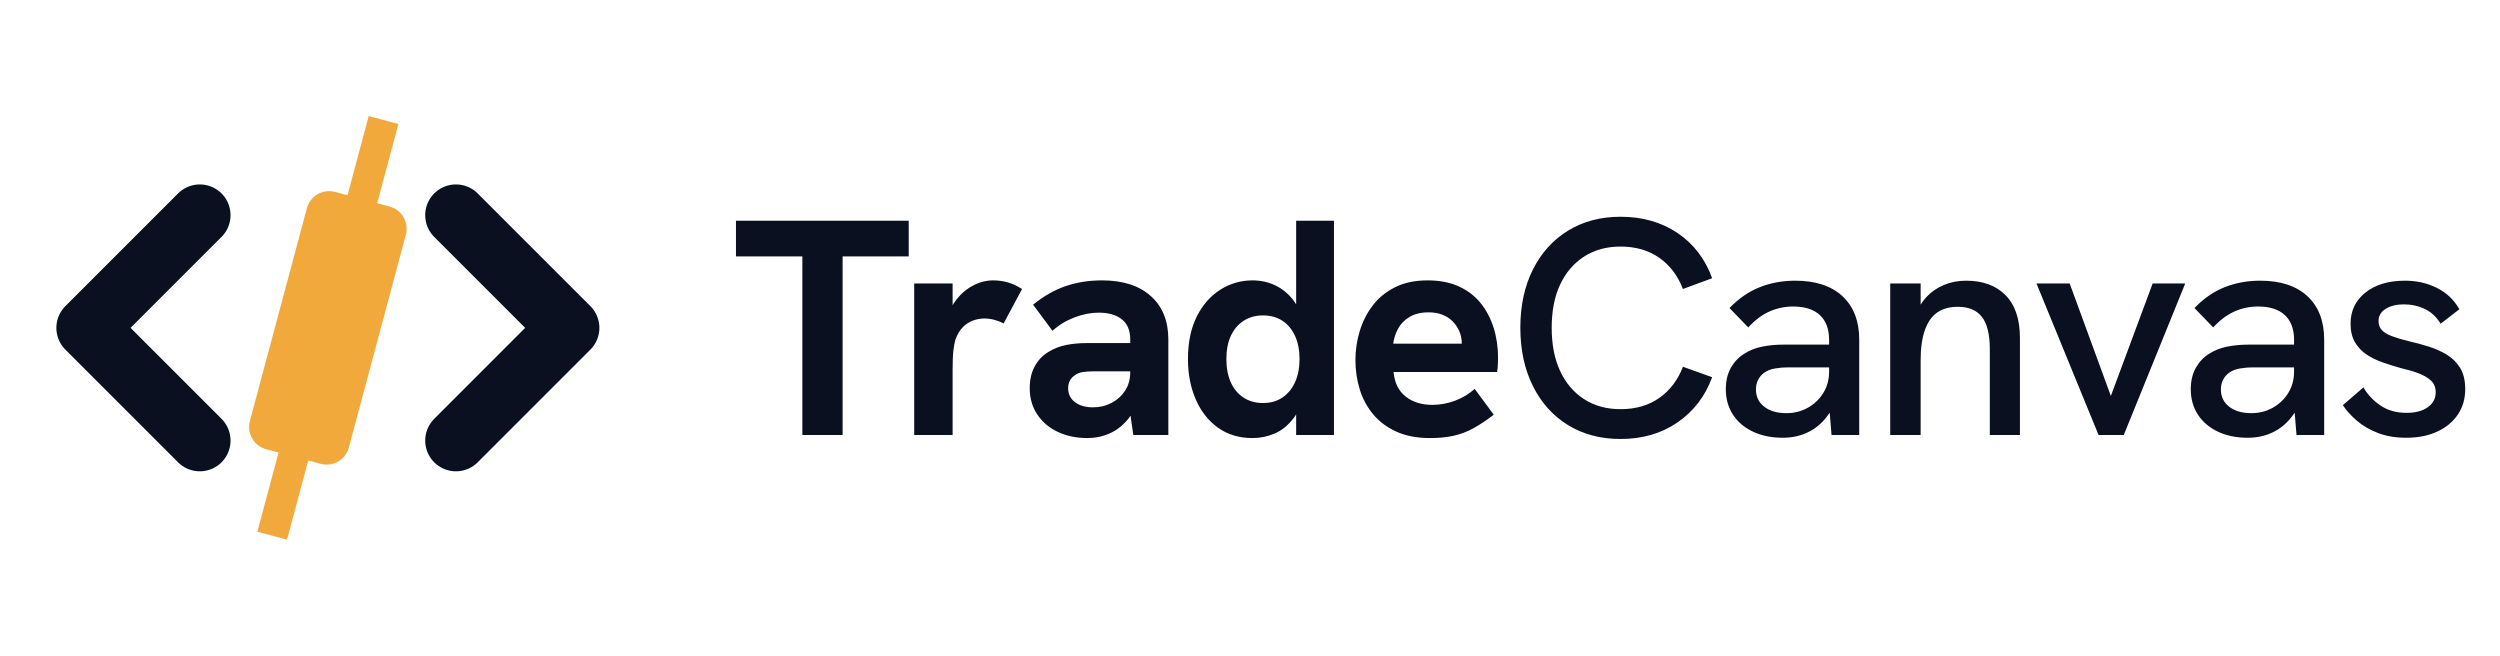
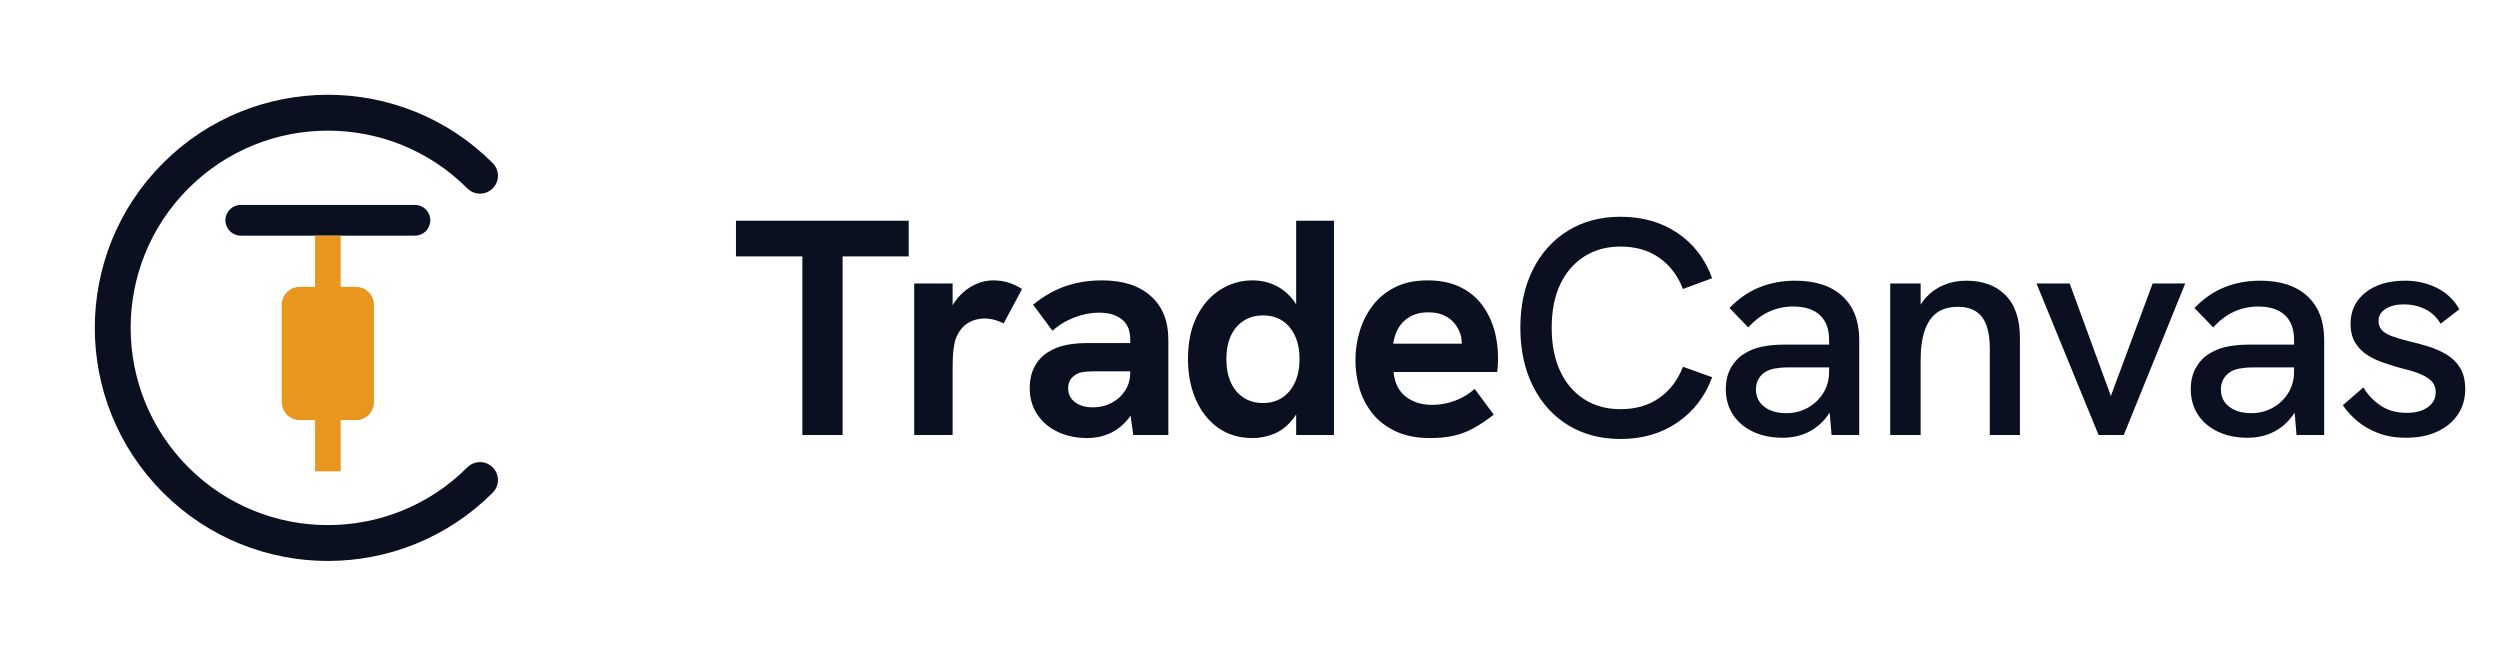
<svg xmlns="http://www.w3.org/2000/svg" viewBox="0 0 976 256">
  <g>
-     <path d="M78 84L34 128L78 172M178 84L222 128L178 172" fill="none" stroke="#0B1020" stroke-width="24" stroke-linecap="round" stroke-linejoin="round" />
-     <path fill="#F2A93B" transform="rotate(15 128 128)" d="M122.0 44H134.0V76H139.0a9 9 0 0 1 9 9V171a9 9 0 0 1-9 9H134.0V212H122.0V180H117.0a9 9 0 0 1-9-9V85a9 9 0 0 1 9-9H122.0Z" />
+     <path d="M187.4 68.6A84 84 0 1 0 187.4 187.4" fill="none" stroke="#0B1020" stroke-width="14" stroke-linecap="round" />
+     <rect x="88" y="80" width="80" height="12" rx="6" fill="#0B1020" />
+     <path fill="#E8961E" d="M123 92H133V112H139a7 7 0 0 1 7 7V157a7 7 0 0 1-7 7H133V184H123V164H117a7 7 0 0 1-7-7V119a7 7 0 0 1 7-7H123Z" />
  </g>
  <path fill="#0B1020" transform="translate(286 169.82)" d="M27.24 0.00L27.24 -69.72L1.32 -69.72L1.32 -83.64L68.76 -83.64L68.76 -69.72L42.96 -69.72L42.96 0.00ZM70.90 0.00L70.90 -59.16L85.90 -59.16L85.90 -50.64Q86.26 -51.36 86.74 -51.96Q89.50 -55.92 93.52 -58.14Q97.54 -60.36 101.74 -60.36Q104.74 -60.36 107.44 -59.58Q110.14 -58.80 113.02 -57.00L105.82 -43.56Q104.50 -44.28 102.46 -44.88Q100.42 -45.48 98.38 -45.48Q95.98 -45.48 93.76 -44.64Q91.54 -43.80 89.80 -42.00Q88.06 -40.20 86.98 -37.20Q86.50 -35.52 86.20 -32.94Q85.90 -30.36 85.90 -25.44L85.90 0.00ZM156.44 0.00L155.36 -7.56Q155.00 -6.96 154.52 -6.36Q151.28 -2.40 147.20 -0.60Q143.12 1.20 138.56 1.20Q132.08 1.20 126.98 -1.20Q121.88 -3.60 118.94 -8.04Q116.00 -12.48 116.00 -18.24Q116.00 -23.40 118.10 -27.06Q120.20 -30.72 123.68 -32.64Q126.68 -34.44 130.34 -35.16Q134.00 -35.88 138.20 -35.88L155.24 -35.88L155.24 -37.32Q155.24 -42.60 151.94 -45.18Q148.64 -47.76 143.00 -47.76Q138.32 -47.76 133.46 -45.90Q128.60 -44.04 124.88 -40.68L117.32 -50.88Q123.56 -55.92 130.10 -58.14Q136.64 -60.36 144.20 -60.36Q156.44 -60.36 163.28 -54.24Q170.12 -48.12 170.12 -37.32L170.12 0.00ZM155.24 -24.84L140.36 -24.84Q138.44 -24.84 136.58 -24.54Q134.72 -24.24 133.40 -23.16Q132.20 -22.32 131.60 -21.06Q131.00 -19.80 131.00 -18.24Q131.00 -14.88 133.64 -12.84Q136.28 -10.80 140.72 -10.80Q144.68 -10.80 147.98 -12.54Q151.28 -14.28 153.26 -17.34Q155.24 -20.40 155.24 -24.36ZM202.98 1.20Q195.18 1.20 189.54 -2.82Q183.90 -6.84 180.84 -13.86Q177.78 -20.88 177.78 -29.64Q177.78 -39.36 181.20 -46.20Q184.62 -53.04 190.38 -56.70Q196.14 -60.36 202.98 -60.36Q207.78 -60.36 211.92 -58.38Q216.06 -56.40 219.06 -52.44Q219.54 -51.72 220.02 -51.00L220.02 -83.64L234.78 -83.64L234.78 0.00L220.02 0.00L220.02 -8.04Q219.54 -7.20 218.94 -6.48Q215.70 -2.28 211.56 -0.54Q207.42 1.20 202.98 1.20ZM207.06 -12.48Q211.50 -12.48 214.68 -14.64Q217.86 -16.80 219.60 -20.64Q221.34 -24.48 221.34 -29.64Q221.34 -34.80 219.60 -38.64Q217.86 -42.48 214.68 -44.58Q211.50 -46.68 207.06 -46.68Q202.74 -46.68 199.50 -44.58Q196.26 -42.48 194.52 -38.70Q192.78 -34.92 192.78 -29.64Q192.78 -24.36 194.52 -20.52Q196.26 -16.68 199.50 -14.58Q202.74 -12.48 207.06 -12.48ZM272.32 1.20Q264.64 1.20 259.12 -1.32Q253.60 -3.84 250.06 -8.10Q246.52 -12.36 244.84 -17.82Q243.16 -23.28 243.16 -29.28Q243.16 -35.04 244.84 -40.56Q246.52 -46.08 249.88 -50.52Q253.24 -54.96 258.58 -57.66Q263.92 -60.36 271.36 -60.36Q278.32 -60.36 283.48 -58.02Q288.64 -55.68 292.00 -51.54Q295.36 -47.40 297.10 -41.88Q298.84 -36.36 298.84 -30.12Q298.84 -29.28 298.78 -27.78Q298.72 -26.28 298.48 -24.60L258.04 -24.60Q258.64 -18.24 262.78 -15.00Q266.92 -11.76 273.16 -11.76Q277.72 -11.76 282.04 -13.38Q286.36 -15.00 289.72 -18.00L297.16 -7.92Q292.96 -4.68 289.24 -2.64Q285.52 -0.60 281.50 0.30Q277.48 1.20 272.32 1.20ZM284.68 -35.64Q284.68 -35.76 284.68 -35.76Q284.68 -38.28 283.72 -40.50Q282.76 -42.72 281.08 -44.40Q279.40 -46.08 277.06 -46.98Q274.72 -47.88 271.72 -47.88Q267.28 -47.88 264.28 -46.08Q261.28 -44.28 259.78 -41.46Q258.28 -38.64 257.92 -35.64ZM346.66 1.56Q335.02 1.56 326.20 -3.84Q317.38 -9.24 312.46 -19.08Q307.54 -28.92 307.54 -41.88Q307.54 -54.84 312.46 -64.62Q317.38 -74.40 326.20 -79.80Q335.02 -85.20 346.66 -85.20Q359.50 -85.20 368.92 -78.84Q378.34 -72.48 382.42 -61.20L371.02 -57.00Q368.02 -64.80 361.78 -69.18Q355.54 -73.56 346.66 -73.56Q338.50 -73.56 332.44 -69.66Q326.38 -65.76 323.08 -58.74Q319.78 -51.72 319.78 -41.88Q319.78 -32.04 323.08 -24.96Q326.38 -17.88 332.44 -13.98Q338.50 -10.08 346.66 -10.08Q355.54 -10.08 361.78 -14.46Q368.02 -18.84 371.02 -26.64L382.42 -22.56Q378.34 -11.40 368.92 -4.92Q359.50 1.56 346.66 1.56ZM429.04 0.00L428.32 -8.64Q428.20 -8.52 428.08 -8.40Q424.96 -3.72 420.34 -1.32Q415.72 1.08 409.96 1.08Q403.36 1.08 398.32 -1.32Q393.28 -3.72 390.52 -7.98Q387.76 -12.24 387.76 -17.88Q387.76 -22.80 389.80 -26.34Q391.84 -29.88 395.08 -31.80Q398.08 -33.72 401.98 -34.50Q405.88 -35.28 410.32 -35.28L428.08 -35.28L428.08 -37.20Q428.08 -43.44 424.48 -46.80Q420.88 -50.16 414.04 -50.16Q409.24 -50.16 404.86 -48.24Q400.48 -46.32 396.52 -42.00L389.20 -49.56Q394.48 -55.08 400.90 -57.66Q407.32 -60.24 414.88 -60.24Q426.76 -60.24 433.30 -54.18Q439.84 -48.12 439.84 -37.20L439.84 0.00ZM428.08 -26.40L412.00 -26.40Q409.60 -26.40 407.02 -25.98Q404.44 -25.56 402.64 -24.24Q401.20 -23.16 400.36 -21.54Q399.52 -19.92 399.52 -17.76Q399.52 -13.56 402.76 -11.04Q406.00 -8.52 411.40 -8.52Q415.96 -8.52 419.74 -10.62Q423.52 -12.72 425.80 -16.38Q428.08 -20.04 428.08 -24.72ZM451.94 0.00L451.94 -59.16L463.82 -59.16L463.82 -50.88Q464.78 -52.44 465.98 -53.76Q468.86 -56.88 472.88 -58.56Q476.90 -60.24 481.58 -60.24Q491.42 -60.24 497.00 -54.54Q502.58 -48.84 502.58 -37.92L502.58 0.00L490.82 0.00L490.82 -33.60Q490.82 -42.12 487.76 -46.08Q484.70 -50.04 478.34 -50.04Q473.54 -50.04 470.36 -47.88Q467.18 -45.72 465.50 -41.04Q463.82 -36.36 463.82 -29.16L463.82 0.00ZM533.28 0.00L509.04 -59.16L522.00 -59.16L538.08 -15.24L554.40 -59.16L567.12 -59.16L543.12 0.00ZM610.56 0.00L609.84 -8.64Q609.72 -8.52 609.60 -8.40Q606.48 -3.72 601.86 -1.32Q597.24 1.08 591.48 1.08Q584.88 1.08 579.84 -1.32Q574.80 -3.72 572.04 -7.98Q569.28 -12.24 569.28 -17.88Q569.28 -22.80 571.32 -26.34Q573.36 -29.88 576.60 -31.80Q579.60 -33.72 583.50 -34.50Q587.40 -35.28 591.84 -35.28L609.60 -35.28L609.60 -37.20Q609.60 -43.44 606.00 -46.80Q602.40 -50.16 595.56 -50.16Q590.76 -50.16 586.38 -48.24Q582.00 -46.32 578.04 -42.00L570.72 -49.56Q576.00 -55.08 582.42 -57.66Q588.84 -60.24 596.40 -60.24Q608.28 -60.24 614.82 -54.18Q621.36 -48.12 621.36 -37.20L621.36 0.00ZM609.60 -26.40L593.52 -26.40Q591.12 -26.40 588.54 -25.98Q585.96 -25.56 584.16 -24.24Q582.72 -23.16 581.88 -21.54Q581.04 -19.92 581.04 -17.76Q581.04 -13.56 584.28 -11.04Q587.52 -8.52 592.92 -8.52Q597.48 -8.52 601.26 -10.62Q605.04 -12.72 607.32 -16.38Q609.60 -20.04 609.60 -24.72ZM653.38 1.08Q647.14 1.08 642.34 -0.78Q637.54 -2.64 634.12 -5.58Q630.70 -8.52 628.66 -11.64L636.70 -18.60Q638.98 -14.52 643.24 -11.58Q647.50 -8.64 653.50 -8.64Q658.78 -8.64 661.84 -10.86Q664.90 -13.08 664.90 -16.68Q664.90 -19.56 662.98 -21.30Q661.06 -23.04 657.94 -24.18Q654.82 -25.32 651.10 -26.16Q647.74 -27.12 644.26 -28.32Q640.78 -29.52 637.96 -31.38Q635.14 -33.24 633.40 -36.18Q631.66 -39.12 631.66 -43.44Q631.66 -51.00 637.48 -55.62Q643.30 -60.24 652.90 -60.24Q659.74 -60.24 665.38 -57.42Q671.02 -54.60 674.14 -49.08L666.82 -43.44Q664.42 -47.40 660.64 -49.20Q656.86 -51.00 652.42 -51.00Q648.22 -51.00 645.40 -49.26Q642.58 -47.52 642.58 -44.52Q642.58 -42.36 643.84 -40.98Q645.10 -39.60 647.80 -38.58Q650.50 -37.56 654.46 -36.60Q658.18 -35.76 662.02 -34.56Q665.86 -33.36 669.10 -31.44Q672.34 -29.52 674.38 -26.28Q676.42 -23.04 676.42 -17.88Q676.42 -12.24 673.54 -7.98Q670.66 -3.72 665.50 -1.32Q660.34 1.08 653.38 1.08Z" />
</svg>
